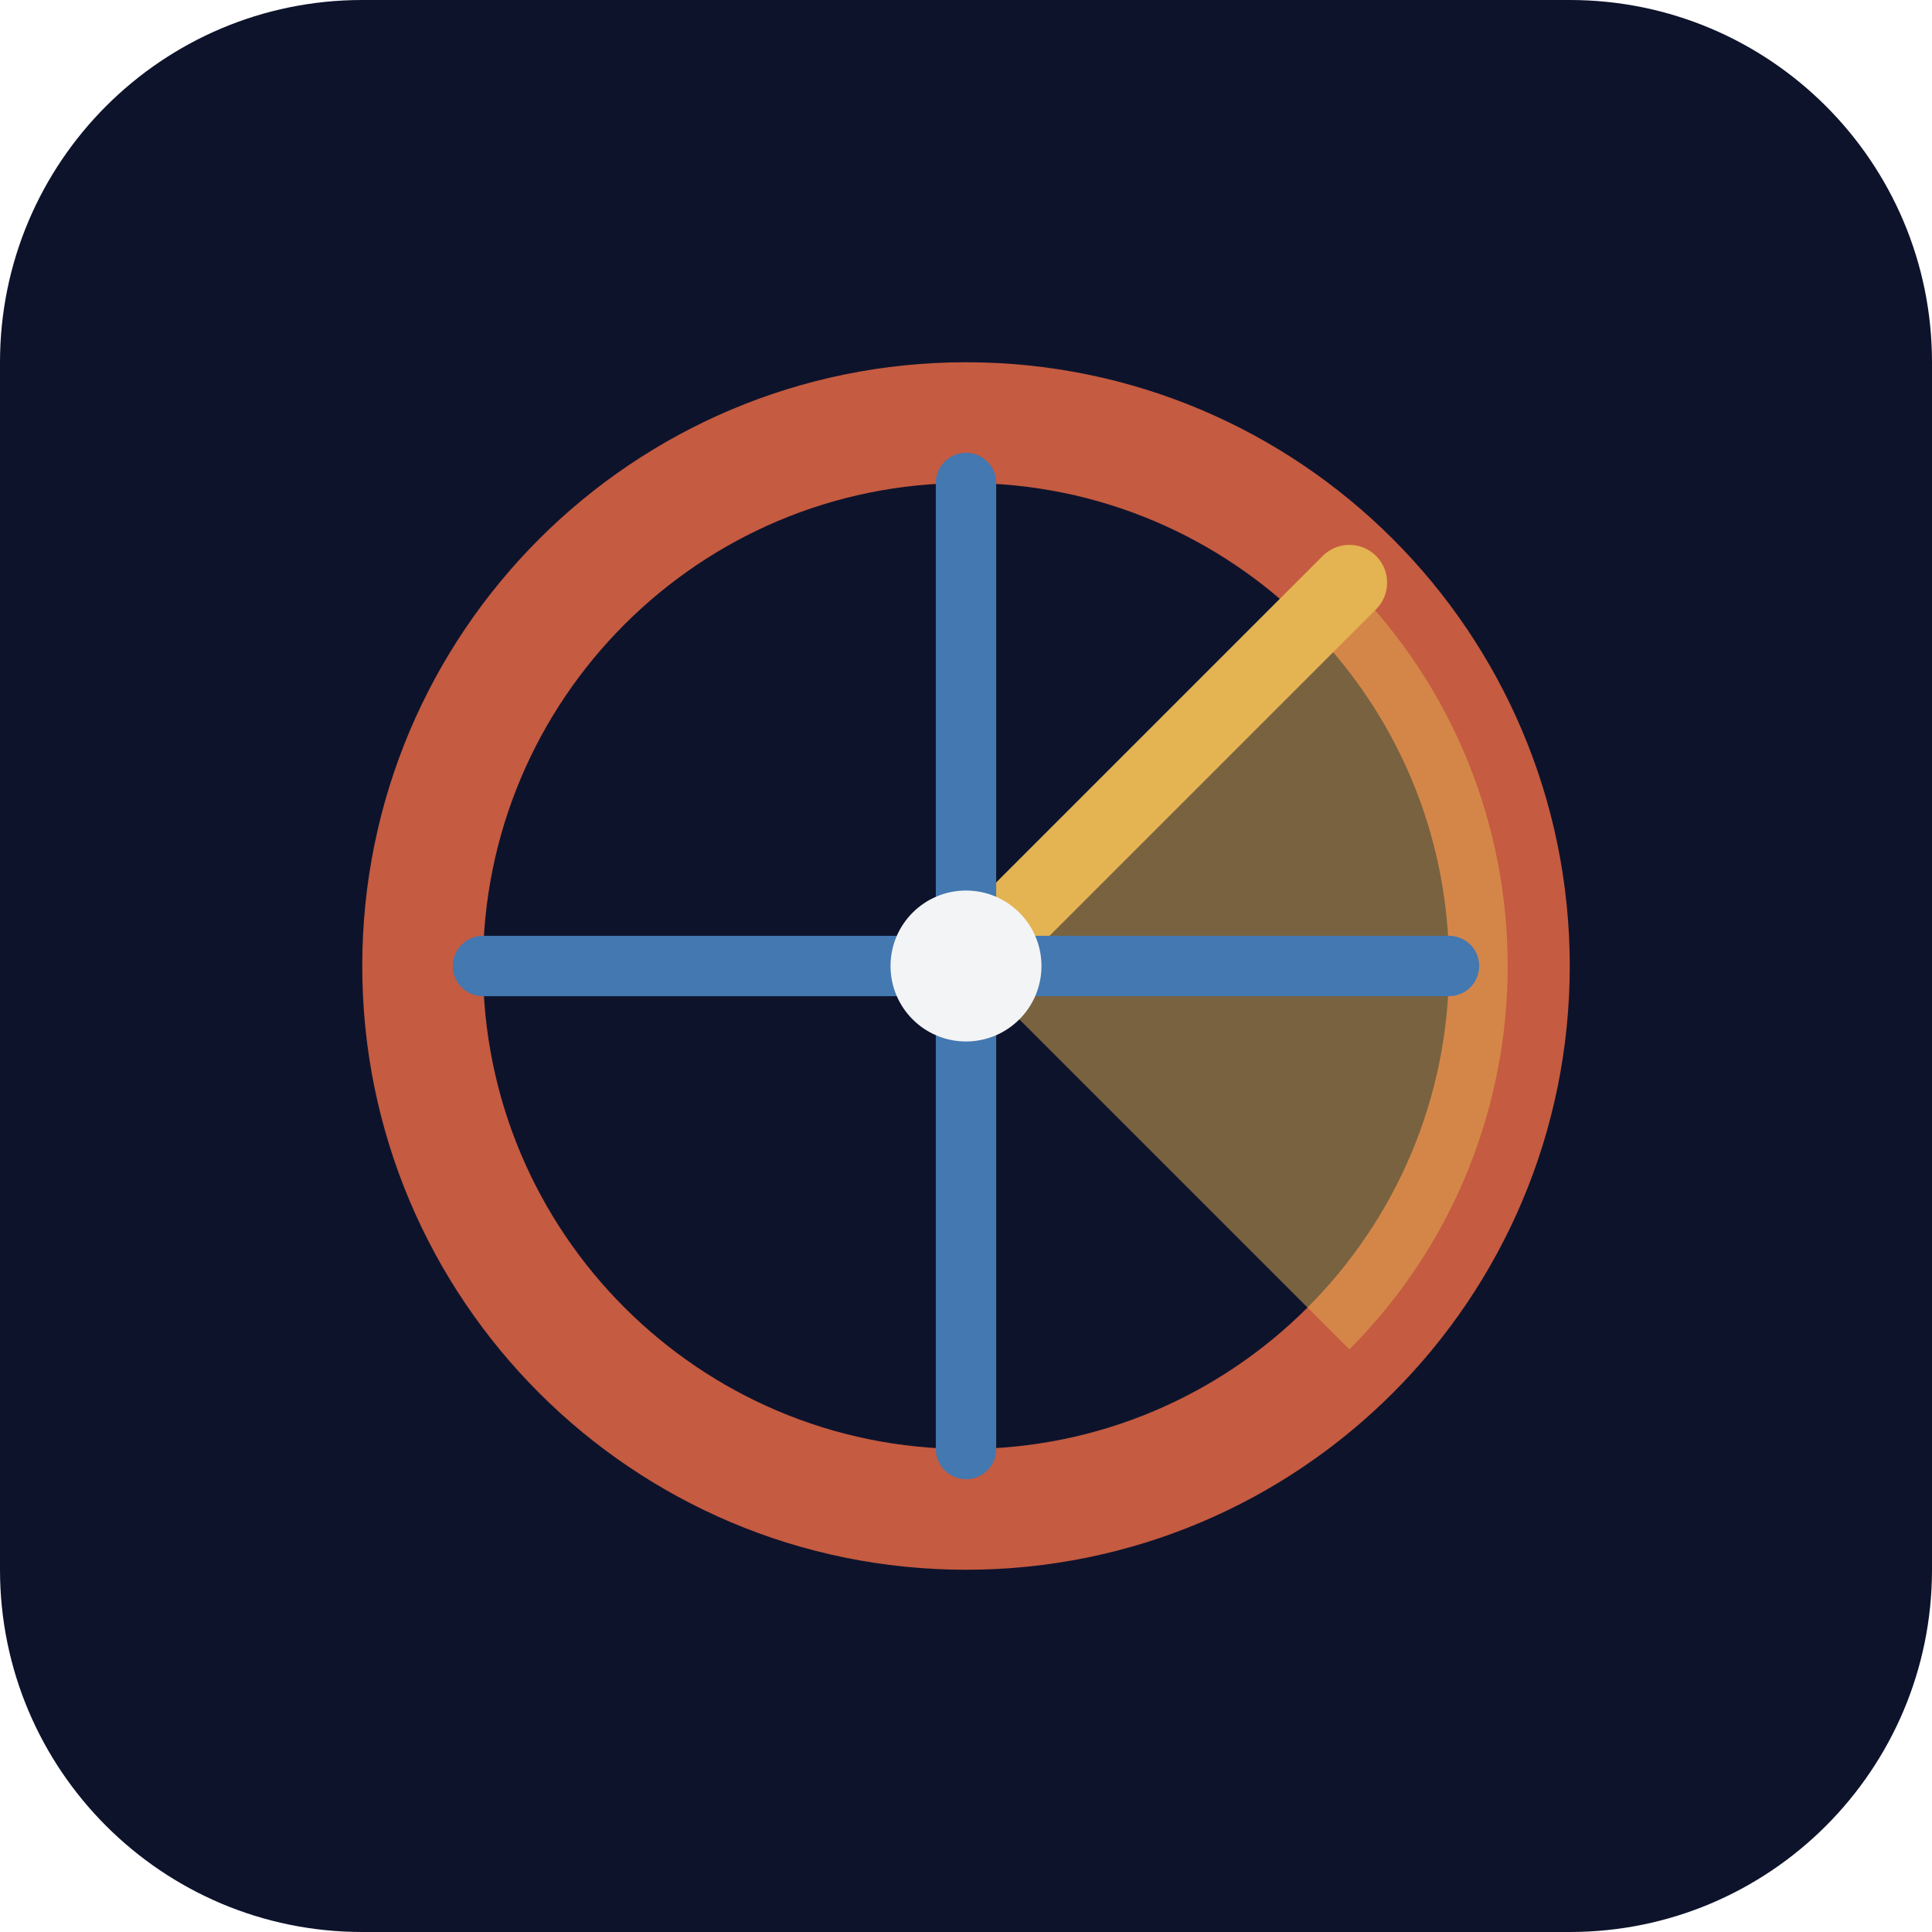
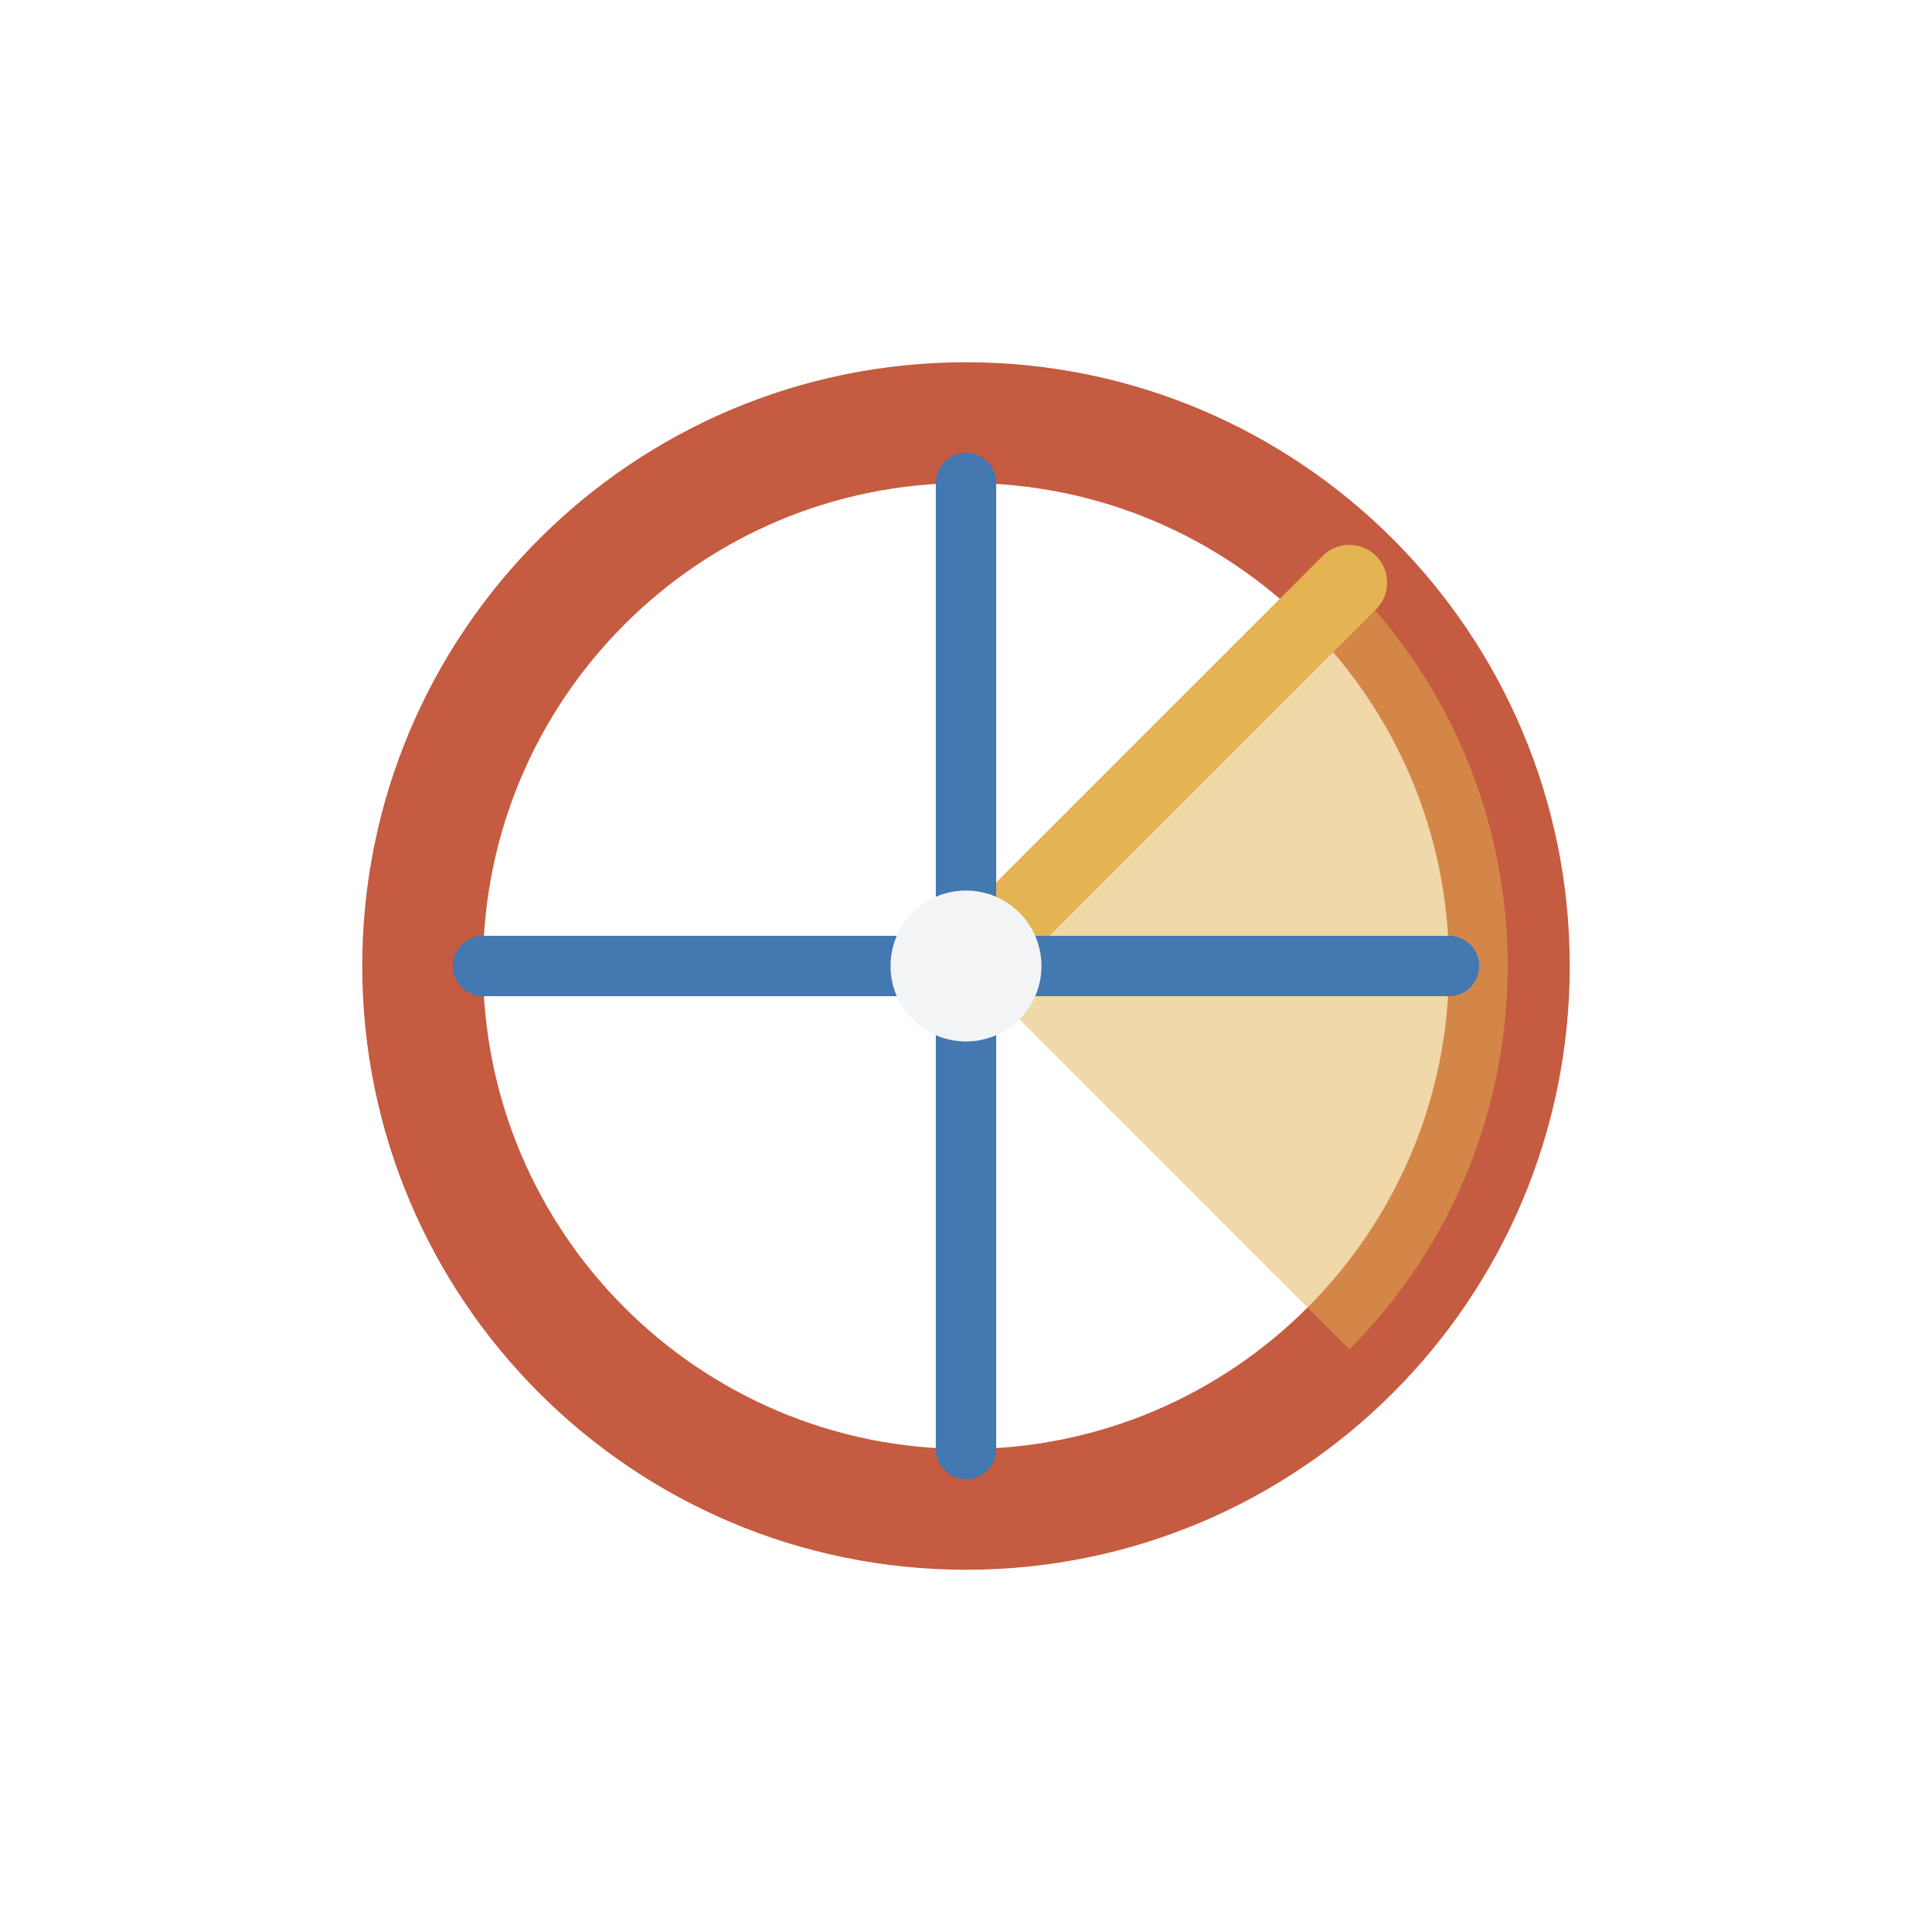
<svg xmlns="http://www.w3.org/2000/svg" viewBox="0 0 64 64" role="img" aria-label="Jetlag">
-   <rect width="64" height="64" rx="12" fill="#0E132C" />
  <circle cx="32" cy="32" r="18" fill="none" stroke="#C55B40" stroke-width="4" />
  <path d="M32 32 L44.7 19.3 A18 18 0 0 1 44.7 44.7 Z" fill="#E4B352" fill-opacity="0.5" />
  <path d="M32 32 L44.7 19.3" stroke="#E4B352" stroke-width="2.5" stroke-linecap="round" />
  <path d="M32 16v32M16 32h32" stroke="#4378B1" stroke-width="2" stroke-linecap="round" />
  <circle cx="32" cy="32" r="2.5" fill="#F3F4F5" />
</svg>
